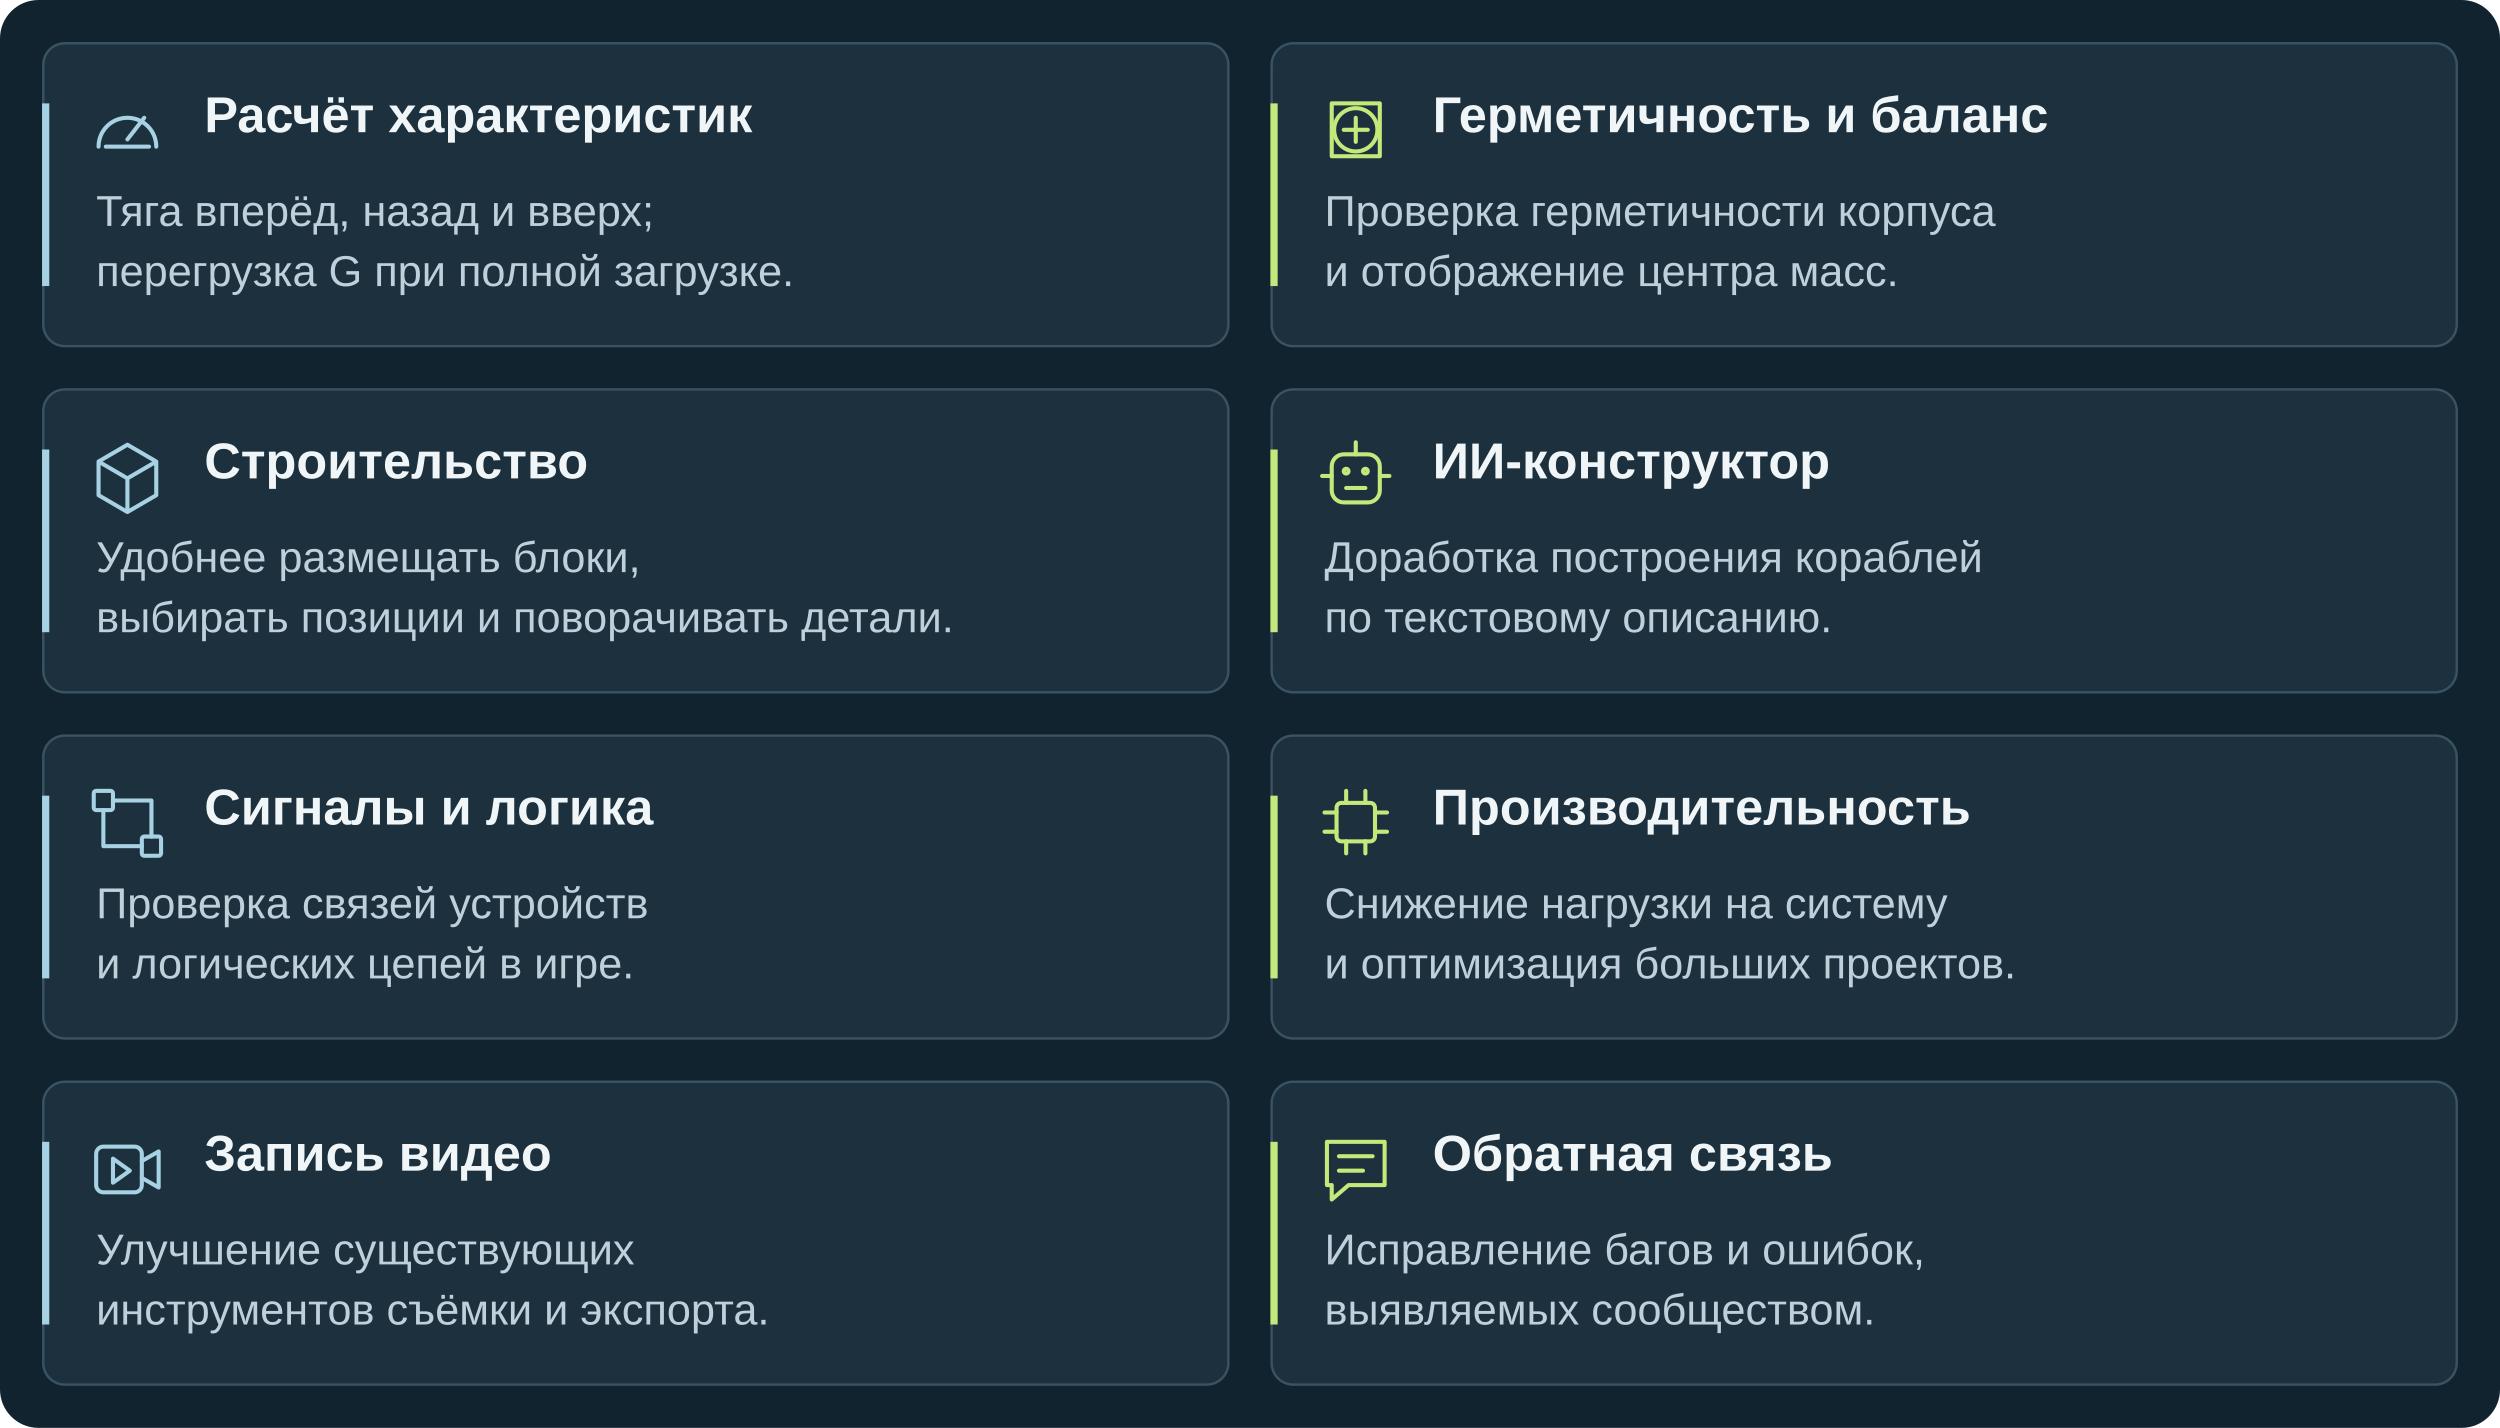
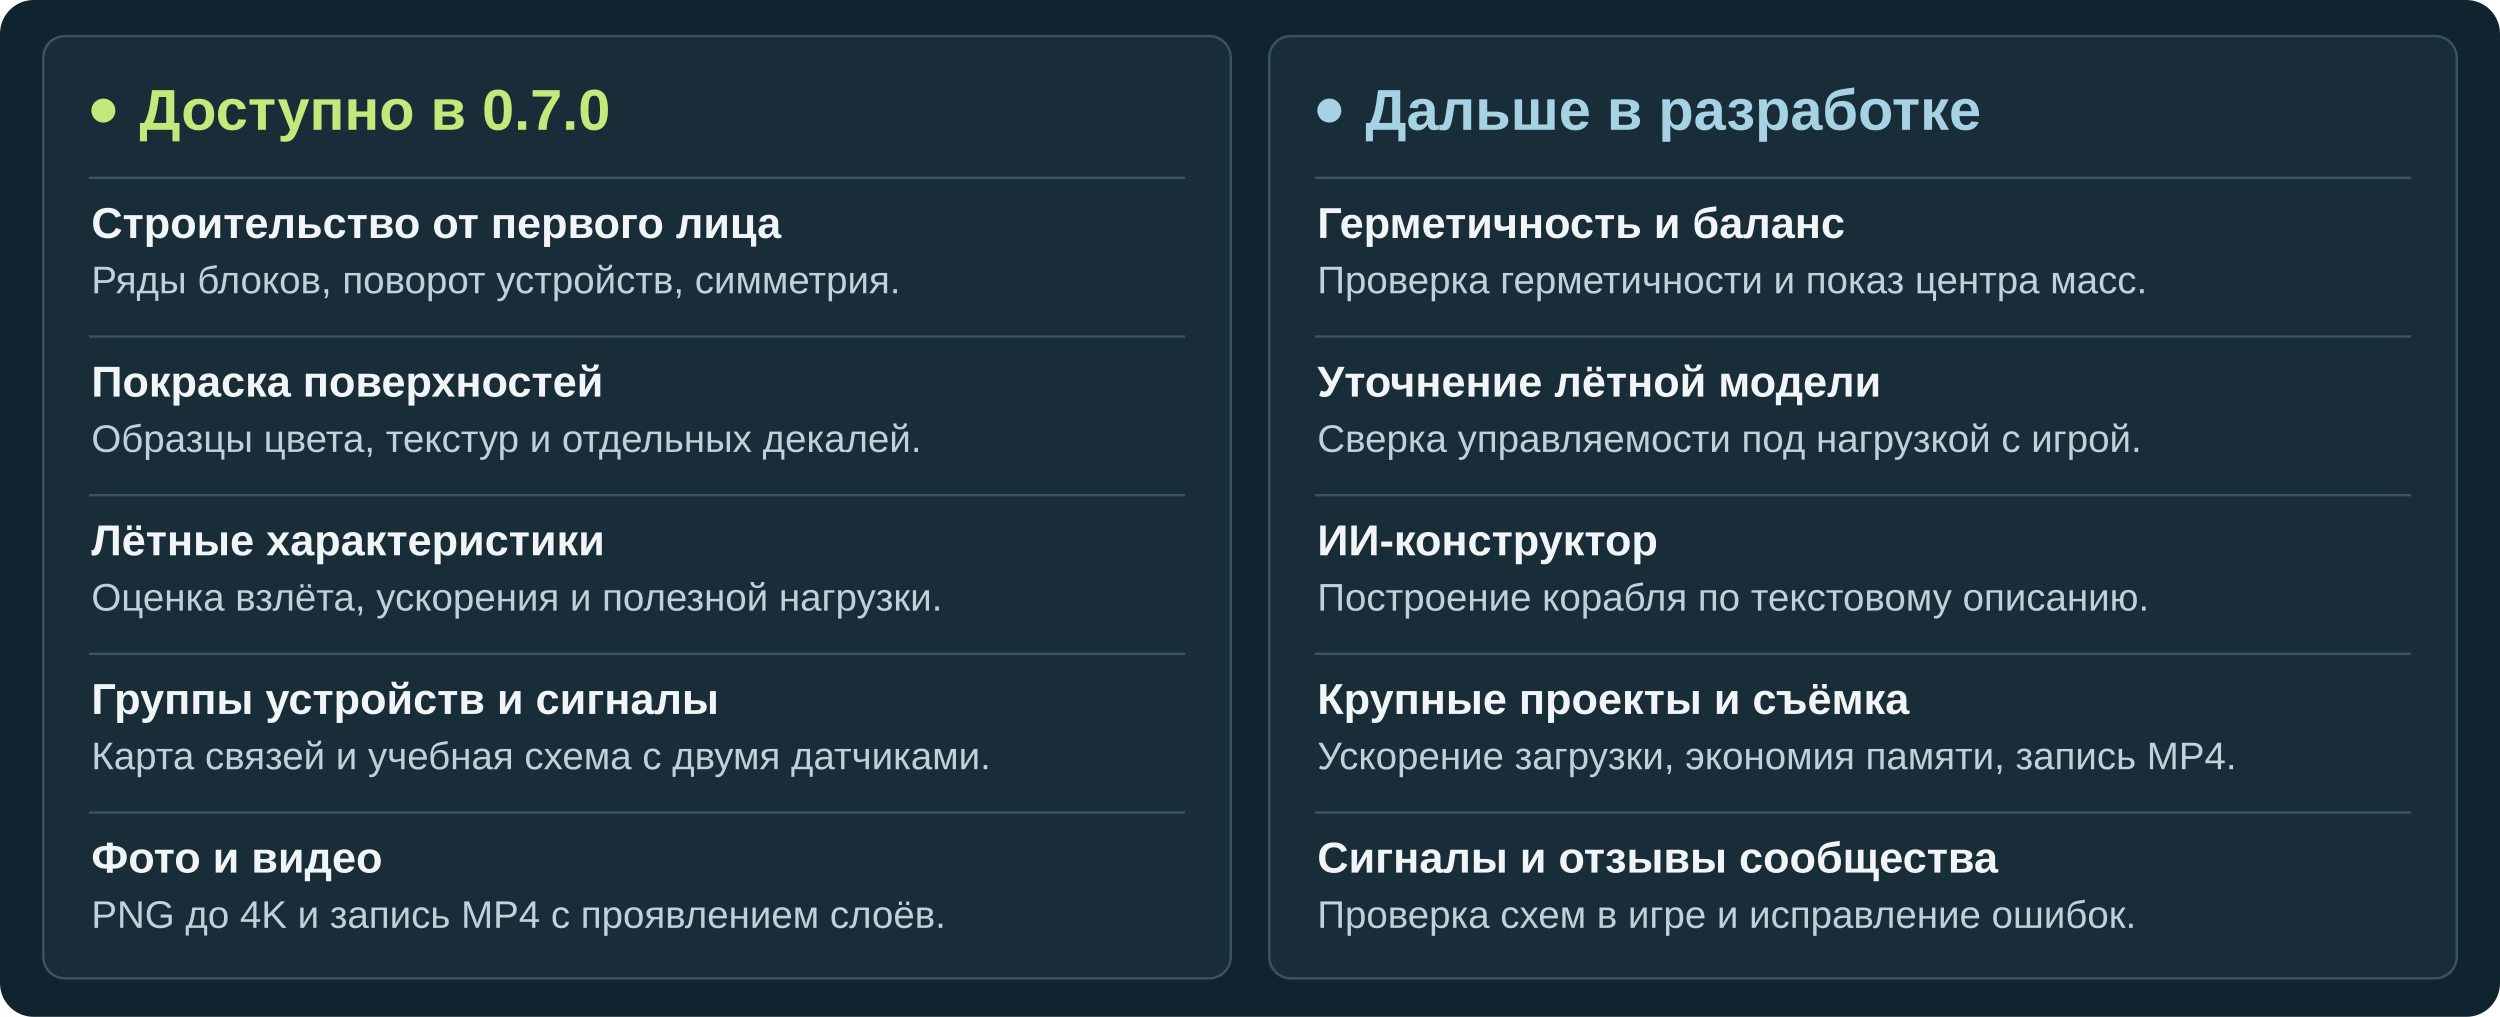
- <svg xmlns="http://www.w3.org/2000/svg" width="1040" height="594" viewBox="0 0 1040 594" role="img">
-   <rect width="1040" height="594" rx="16" fill="#11232e" />
-   <g transform="translate(18 18)">
-     <rect width="493" height="126" rx="9" fill="#1c303d" stroke="#3a5362" />
-     <path d="M1 25v76" stroke="#a6d2e4" stroke-width="3" />
-     <g transform="translate(19 20)" stroke="#a6d2e4" fill="none" stroke-width="1.7" stroke-linecap="round" stroke-linejoin="round">
-       <path d="M4 23a12 12 0 1 1 24 0M16 20l7-9M7 23h18" />
-     </g>
-     <text x="67" y="37" fill="#f0f6f8" font-family="Segoe UI,Arial,sans-serif" font-size="21" font-weight="600">Расчёт характеристик</text>
-     <text x="22" y="76" fill="#bfd0db" font-family="Segoe UI,Arial,sans-serif" font-size="18">Тяга вперёд, назад и вверх;</text>
-     <text x="22" y="101" fill="#bfd0db" font-family="Segoe UI,Arial,sans-serif" font-size="18">перегрузка G при полной загрузке.</text>
-   </g>
-   <g transform="translate(529 18)">
-     <rect width="493" height="126" rx="9" fill="#1c303d" stroke="#3a5362" />
-     <path d="M1 25v76" stroke="#c5e87b" stroke-width="3" />
-     <g transform="translate(19 20)" stroke="#c5e87b" fill="none" stroke-width="1.7" stroke-linecap="round" stroke-linejoin="round">
-       <path d="M6 5h20v22H6zM11 16h10M16 11v10" />
-       <circle cx="16" cy="16" r="9" />
-     </g>
-     <text x="67" y="37" fill="#f0f6f8" font-family="Segoe UI,Arial,sans-serif" font-size="21" font-weight="600">Герметичность и баланс</text>
-     <text x="22" y="76" fill="#bfd0db" font-family="Segoe UI,Arial,sans-serif" font-size="18">Проверка герметичности корпуса</text>
-     <text x="22" y="101" fill="#bfd0db" font-family="Segoe UI,Arial,sans-serif" font-size="18">и отображение центра масс.</text>
-   </g>
-   <g transform="translate(18 162)">
-     <rect width="493" height="126" rx="9" fill="#1c303d" stroke="#3a5362" />
-     <path d="M1 25v76" stroke="#a6d2e4" stroke-width="3" />
-     <g transform="translate(19 20)" stroke="#a6d2e4" fill="none" stroke-width="1.7" stroke-linecap="round" stroke-linejoin="round">
-       <path d="m16 3 12 7v14l-12 7L4 24V10zM4 10l12 7 12-7M16 17v14" />
-     </g>
-     <text x="67" y="37" fill="#f0f6f8" font-family="Segoe UI,Arial,sans-serif" font-size="21" font-weight="600">Строительство</text>
-     <text x="22" y="76" fill="#bfd0db" font-family="Segoe UI,Arial,sans-serif" font-size="18">Удобнее размещать блоки,</text>
-     <text x="22" y="101" fill="#bfd0db" font-family="Segoe UI,Arial,sans-serif" font-size="18">выбирать позиции и поворачивать детали.</text>
-   </g>
-   <g transform="translate(529 162)">
-     <rect width="493" height="126" rx="9" fill="#1c303d" stroke="#3a5362" />
-     <path d="M1 25v76" stroke="#c5e87b" stroke-width="3" />
-     <g transform="translate(19 20)" stroke="#c5e87b" fill="none" stroke-width="1.7" stroke-linecap="round" stroke-linejoin="round">
-       <rect x="6" y="7" width="20" height="20" rx="5" />
-       <path d="M16 2v5M2 16h4M26 16h4M12 21h8" />
-       <circle cx="12" cy="14" r="1" />
-       <circle cx="20" cy="14" r="1" />
-     </g>
-     <text x="67" y="37" fill="#f0f6f8" font-family="Segoe UI,Arial,sans-serif" font-size="21" font-weight="600">ИИ-конструктор</text>
-     <text x="22" y="76" fill="#bfd0db" font-family="Segoe UI,Arial,sans-serif" font-size="18">Доработка построения кораблей</text>
-     <text x="22" y="101" fill="#bfd0db" font-family="Segoe UI,Arial,sans-serif" font-size="18">по текстовому описанию.</text>
-   </g>
-   <g transform="translate(18 306)">
-     <rect width="493" height="126" rx="9" fill="#1c303d" stroke="#3a5362" />
-     <path d="M1 25v76" stroke="#a6d2e4" stroke-width="3" />
-     <g transform="translate(19 20)" stroke="#a6d2e4" fill="none" stroke-width="1.7" stroke-linecap="round" stroke-linejoin="round">
-       <rect x="2" y="3" width="8" height="8" rx="1" />
-       <rect x="22" y="22" width="8" height="8" rx="1" />
-       <path d="M10 7h16v15M6 11v15h16" />
-     </g>
-     <text x="67" y="37" fill="#f0f6f8" font-family="Segoe UI,Arial,sans-serif" font-size="21" font-weight="600">Сигналы и логика</text>
-     <text x="22" y="76" fill="#bfd0db" font-family="Segoe UI,Arial,sans-serif" font-size="18">Проверка связей устройств</text>
-     <text x="22" y="101" fill="#bfd0db" font-family="Segoe UI,Arial,sans-serif" font-size="18">и логических цепей в игре.</text>
-   </g>
-   <g transform="translate(529 306)">
-     <rect width="493" height="126" rx="9" fill="#1c303d" stroke="#3a5362" />
-     <path d="M1 25v76" stroke="#c5e87b" stroke-width="3" />
-     <g transform="translate(19 20)" stroke="#c5e87b" fill="none" stroke-width="1.7" stroke-linecap="round" stroke-linejoin="round">
-       <rect x="8" y="8" width="16" height="16" rx="2" />
-       <path d="M12 3v5M20 3v5M12 24v5M20 24v5M3 12h5M3 20h5M24 12h5M24 20h5" />
-     </g>
-     <text x="67" y="37" fill="#f0f6f8" font-family="Segoe UI,Arial,sans-serif" font-size="21" font-weight="600">Производительность</text>
-     <text x="22" y="76" fill="#bfd0db" font-family="Segoe UI,Arial,sans-serif" font-size="18">Снижение нагрузки на систему</text>
-     <text x="22" y="101" fill="#bfd0db" font-family="Segoe UI,Arial,sans-serif" font-size="18">и оптимизация больших проектов.</text>
-   </g>
-   <g transform="translate(18 450)">
-     <rect width="493" height="126" rx="9" fill="#1c303d" stroke="#3a5362" />
-     <path d="M1 25v76" stroke="#a6d2e4" stroke-width="3" />
-     <g transform="translate(19 20)" stroke="#a6d2e4" fill="none" stroke-width="1.7" stroke-linecap="round" stroke-linejoin="round">
-       <rect x="3" y="7" width="19" height="19" rx="3" />
-       <path d="m22 13 7-4v15l-7-4M10 12l7 5-7 5z" />
-     </g>
-     <text x="67" y="37" fill="#f0f6f8" font-family="Segoe UI,Arial,sans-serif" font-size="21" font-weight="600">Запись видео</text>
-     <text x="22" y="76" fill="#bfd0db" font-family="Segoe UI,Arial,sans-serif" font-size="18">Улучшение существующих</text>
-     <text x="22" y="101" fill="#bfd0db" font-family="Segoe UI,Arial,sans-serif" font-size="18">инструментов съёмки и экспорта.</text>
-   </g>
-   <g transform="translate(529 450)">
-     <rect width="493" height="126" rx="9" fill="#1c303d" stroke="#3a5362" />
-     <path d="M1 25v76" stroke="#c5e87b" stroke-width="3" />
-     <g transform="translate(19 20)" stroke="#c5e87b" fill="none" stroke-width="1.7" stroke-linecap="round" stroke-linejoin="round">
-       <path d="M4 5h24v18H13l-7 6v-6H4zM9 11h14M9 17h10" />
-     </g>
-     <text x="67" y="37" fill="#f0f6f8" font-family="Segoe UI,Arial,sans-serif" font-size="21" font-weight="600">Обратная связь</text>
-     <text x="22" y="76" fill="#bfd0db" font-family="Segoe UI,Arial,sans-serif" font-size="18">Исправление багов и ошибок,</text>
-     <text x="22" y="101" fill="#bfd0db" font-family="Segoe UI,Arial,sans-serif" font-size="18">выявляемых сообществом.</text>
+ <svg xmlns="http://www.w3.org/2000/svg" width="1040" height="423" viewBox="0 0 1040 423" role="img">
+   <rect width="1040" height="423" rx="14" fill="#11232e" />
+   <g font-family="Segoe UI,Arial,sans-serif">
+     <rect x="18" y="15" width="494" height="392" rx="9" fill="#192d39" stroke="#385462" />
+     <circle cx="43" cy="46" r="5" fill="#c5e87b" />
+     <text x="58" y="54" font-size="24" font-weight="600" fill="#c5e87b">Доступно в 0.7.0</text>
+     <path d="M37 74h456" stroke="#385462" />
+     <text x="38" y="99" font-size="18" font-weight="600" fill="#f1f5f8">Строительство от первого лица</text>
+     <text x="38" y="122" font-size="16" fill="#c1d0da">Ряды блоков, поворот устройств, симметрия.</text>
+     <path d="M37 140h456" stroke="#385462" />
+     <text x="38" y="165" font-size="18" font-weight="600" fill="#f1f5f8">Покраска поверхностей</text>
+     <text x="38" y="188" font-size="16" fill="#c1d0da">Образцы цвета, текстур и отдельных декалей.</text>
+     <path d="M37 206h456" stroke="#385462" />
+     <text x="38" y="231" font-size="18" font-weight="600" fill="#f1f5f8">Лётные характеристики</text>
+     <text x="38" y="254" font-size="16" fill="#c1d0da">Оценка взлёта, ускорения и полезной нагрузки.</text>
+     <path d="M37 272h456" stroke="#385462" />
+     <text x="38" y="297" font-size="18" font-weight="600" fill="#f1f5f8">Группы устройств и сигналы</text>
+     <text x="38" y="320" font-size="16" fill="#c1d0da">Карта связей и учебная схема с двумя датчиками.</text>
+     <path d="M37 338h456" stroke="#385462" />
+     <text x="38" y="363" font-size="18" font-weight="600" fill="#f1f5f8">Фото и видео</text>
+     <text x="38" y="386" font-size="16" fill="#c1d0da">PNG до 4K и запись MP4 с проявлением слоёв.</text>
+     <rect x="528" y="15" width="494" height="392" rx="9" fill="#192d39" stroke="#385462" />
+     <circle cx="553" cy="46" r="5" fill="#a6d2e4" />
+     <text x="568" y="54" font-size="24" font-weight="600" fill="#a6d2e4">Дальше в разработке</text>
+     <path d="M547 74h456" stroke="#385462" />
+     <text x="548" y="99" font-size="18" font-weight="600" fill="#f1f5f8">Герметичность и баланс</text>
+     <text x="548" y="122" font-size="16" fill="#c1d0da">Проверка герметичности и показ центра масс.</text>
+     <path d="M547 140h456" stroke="#385462" />
+     <text x="548" y="165" font-size="18" font-weight="600" fill="#f1f5f8">Уточнение лётной модели</text>
+     <text x="548" y="188" font-size="16" fill="#c1d0da">Сверка управляемости под нагрузкой с игрой.</text>
+     <path d="M547 206h456" stroke="#385462" />
+     <text x="548" y="231" font-size="18" font-weight="600" fill="#f1f5f8">ИИ-конструктор</text>
+     <text x="548" y="254" font-size="16" fill="#c1d0da">Построение корабля по текстовому описанию.</text>
+     <path d="M547 272h456" stroke="#385462" />
+     <text x="548" y="297" font-size="18" font-weight="600" fill="#f1f5f8">Крупные проекты и съёмка</text>
+     <text x="548" y="320" font-size="16" fill="#c1d0da">Ускорение загрузки, экономия памяти, запись MP4.</text>
+     <path d="M547 338h456" stroke="#385462" />
+     <text x="548" y="363" font-size="18" font-weight="600" fill="#f1f5f8">Сигналы и отзывы сообщества</text>
+     <text x="548" y="386" font-size="16" fill="#c1d0da">Проверка схем в игре и исправление ошибок.</text>
  </g>
</svg>
